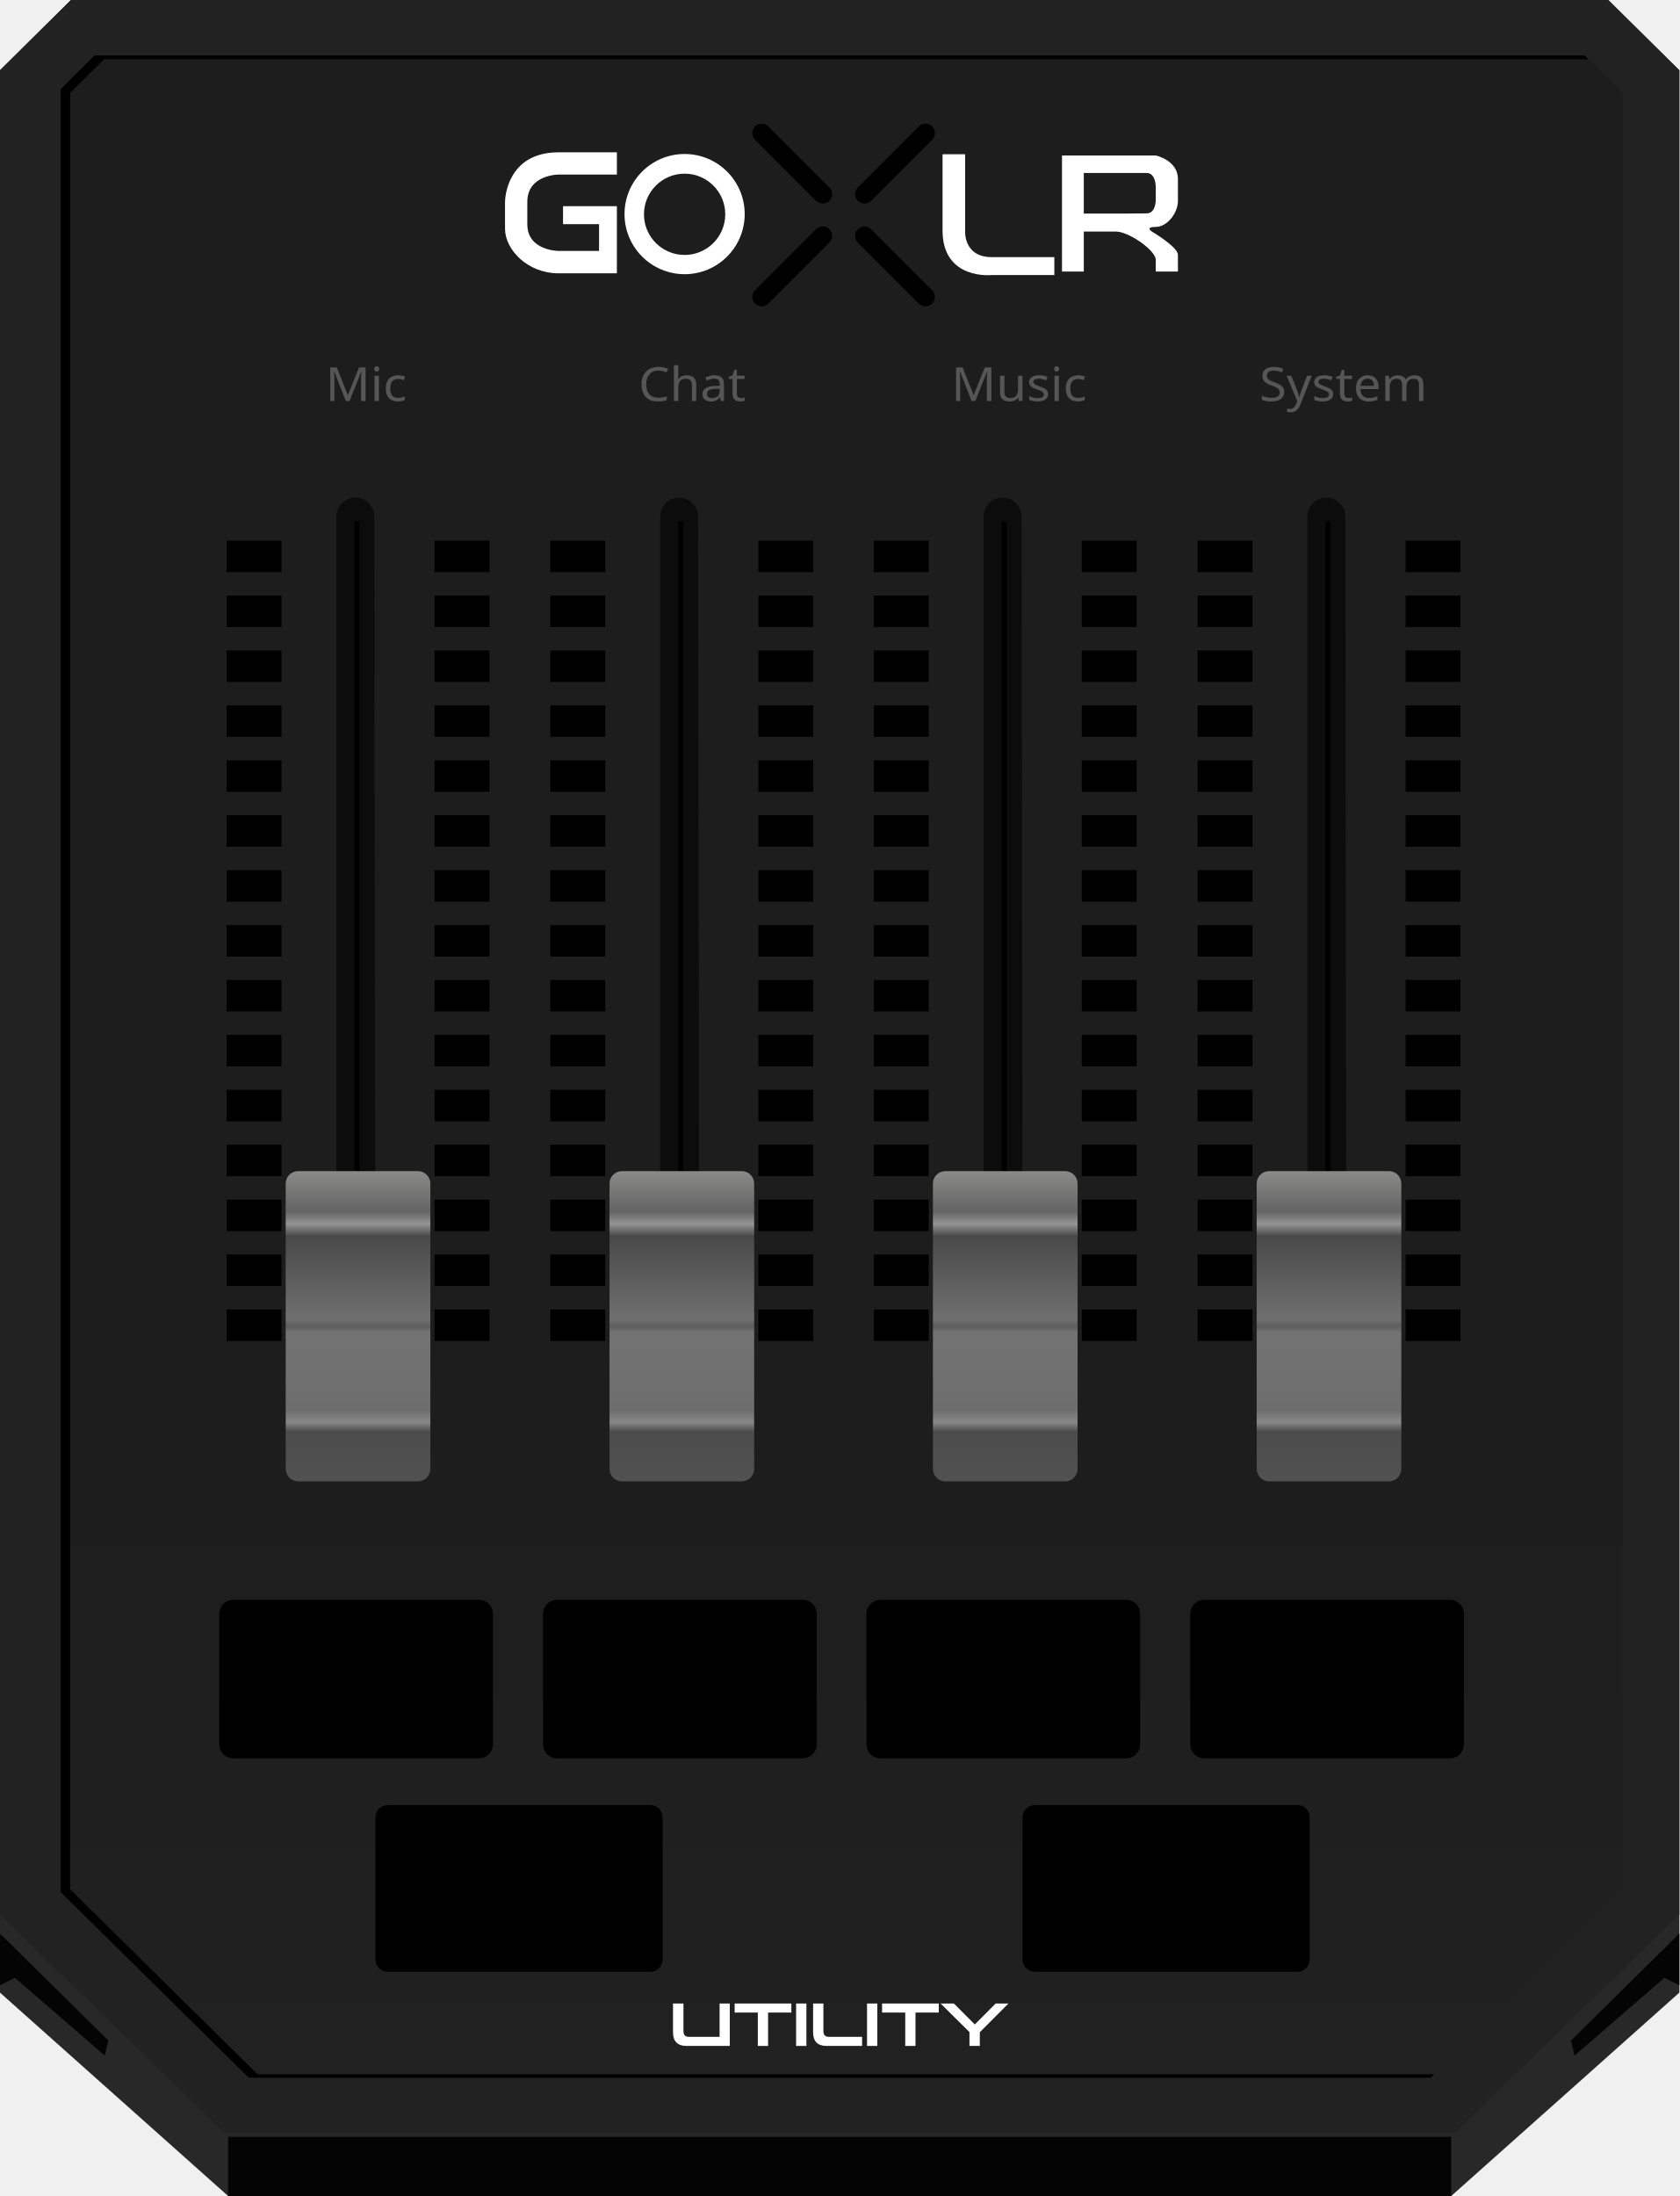
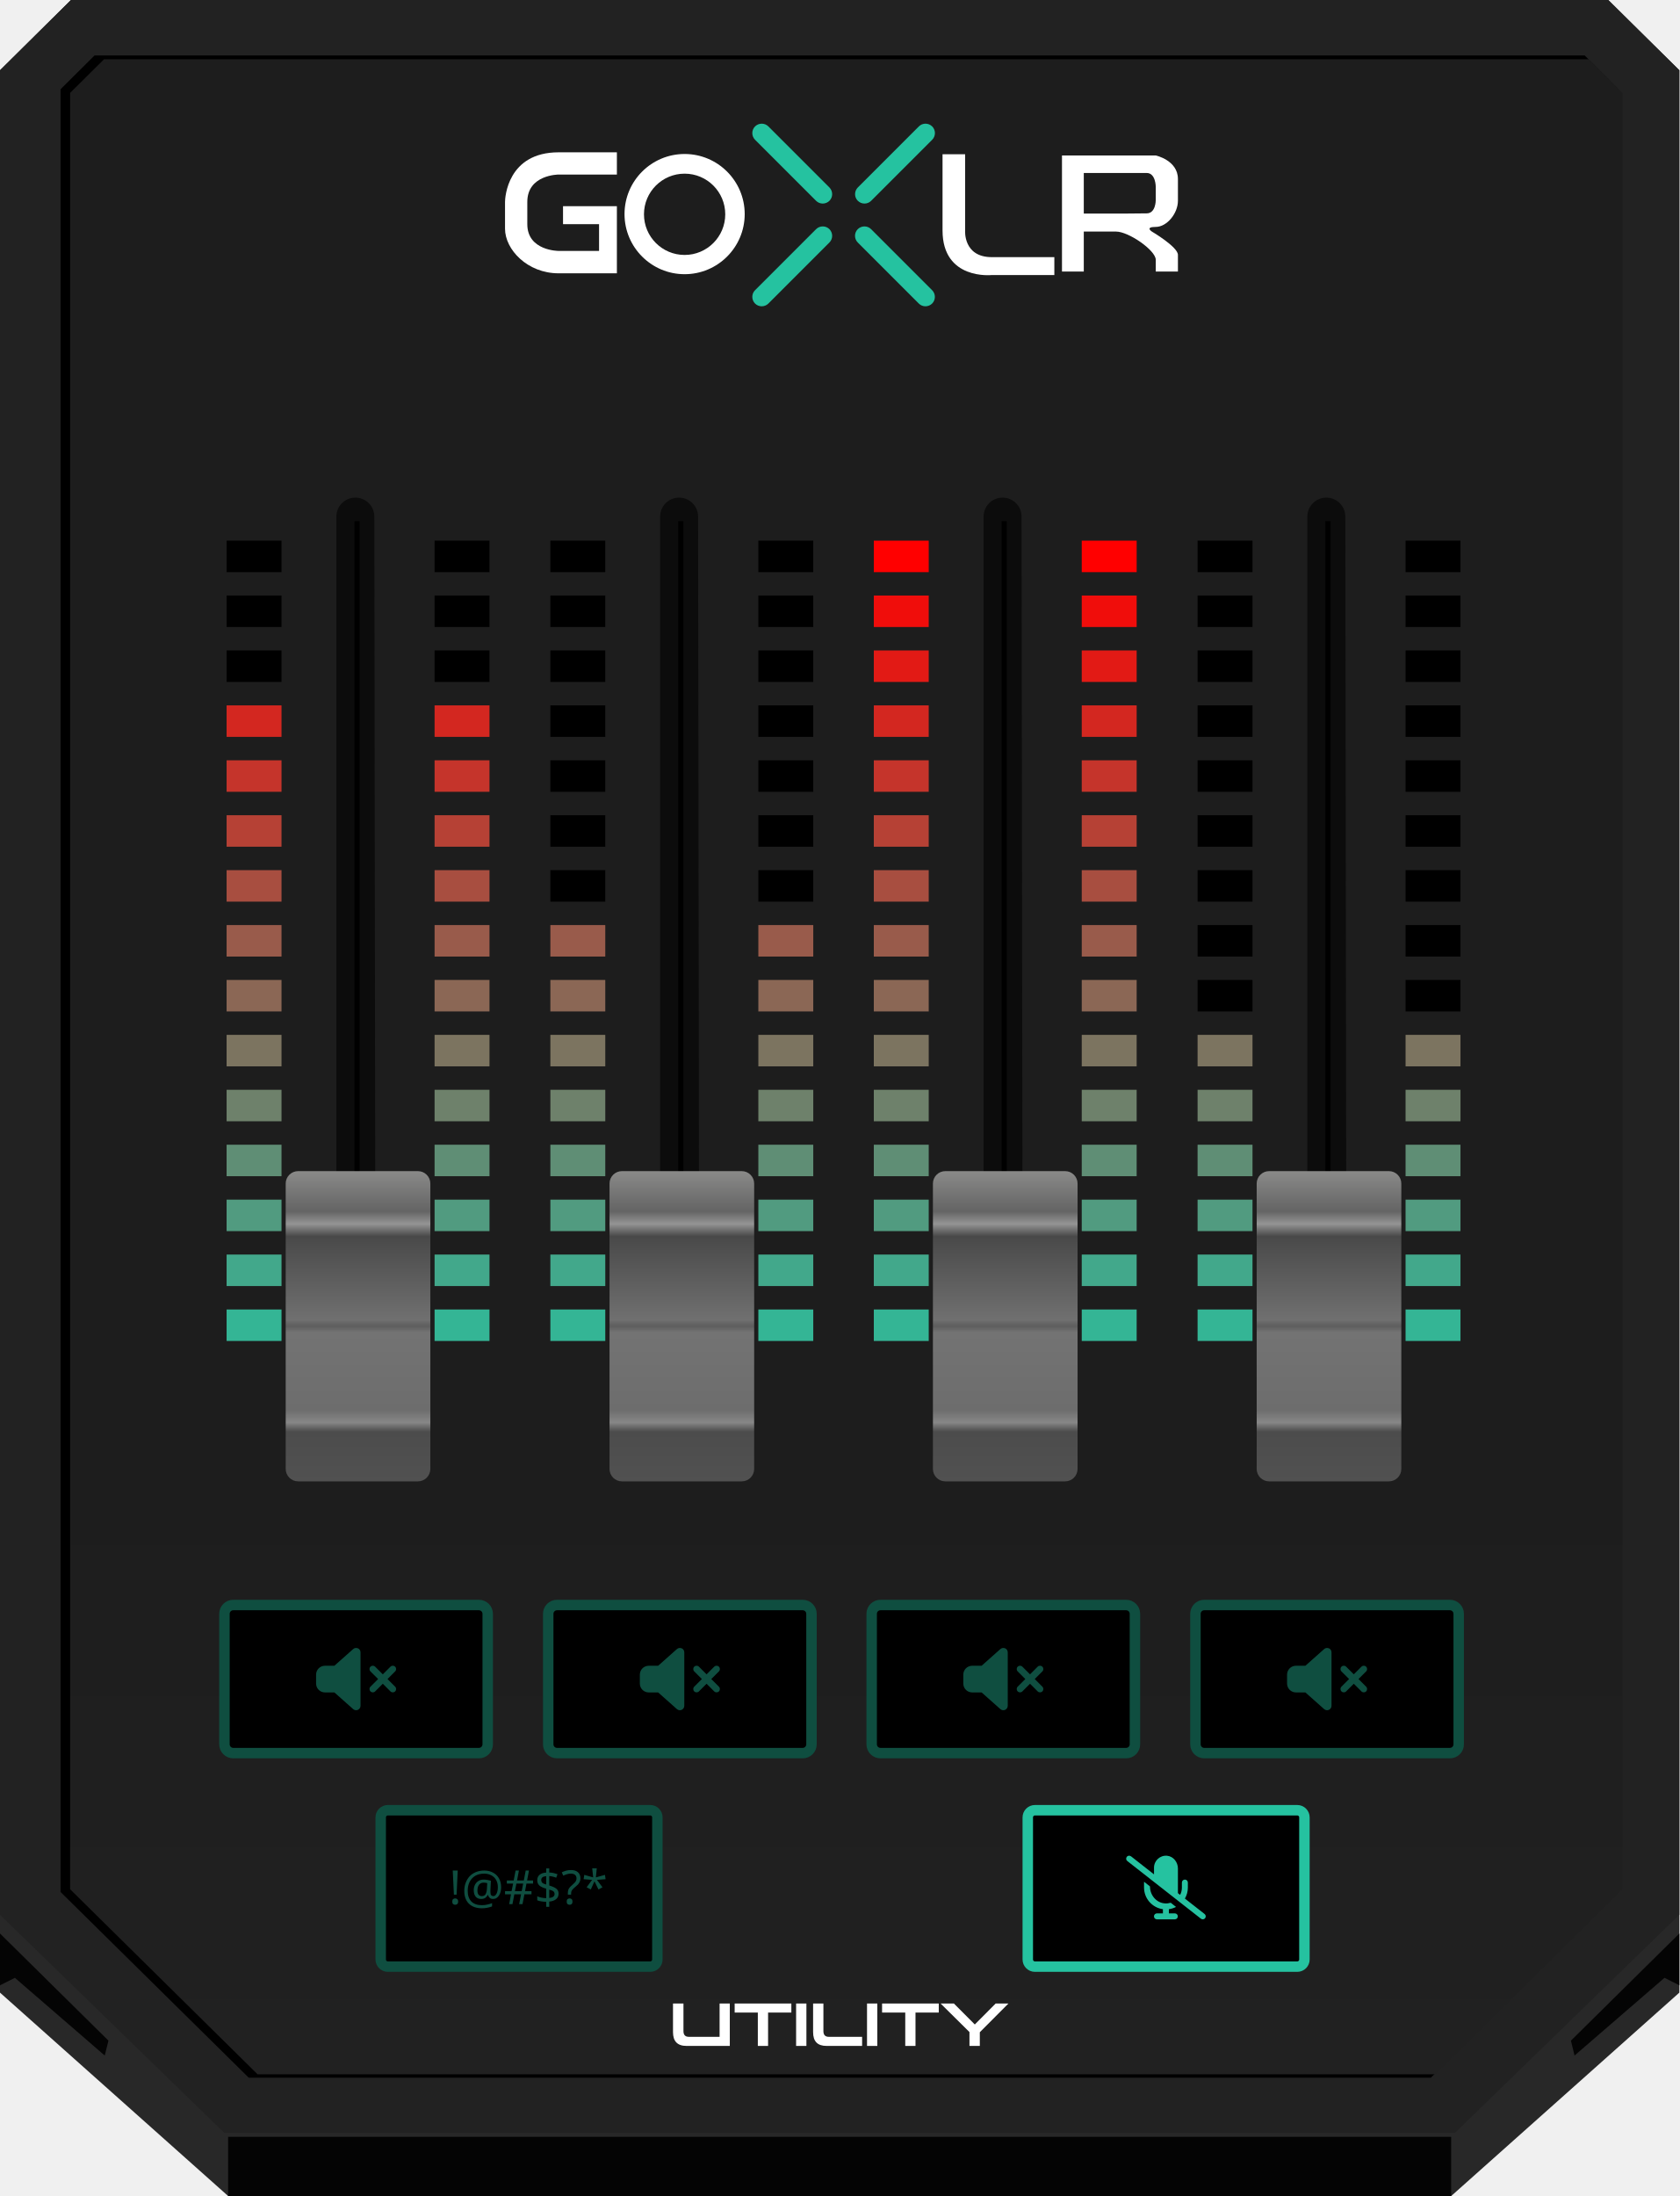
<svg xmlns="http://www.w3.org/2000/svg" xmlns:xlink="http://www.w3.org/1999/xlink" id="GoXLR" data-name="Layer 2" viewBox="0 0 321.12 419.82">
  <defs>
    <linearGradient id="BaseplateGradient" x1="161.83" y1="11.33" x2="161.83" y2="396.56" gradientUnits="userSpaceOnUse">
      <stop offset="0" stop-color="#1d1d1d" />
      <stop offset=".7" stop-color="#1d1d1d" />
      <stop offset="1" stop-color="#212121" />
    </linearGradient>
    <linearGradient id="Fader1Gradient" x1="68.47" x2="68.47" xlink:href="#Fader4Gradient" />
    <linearGradient id="Fader2Gradient" x1="130.38" x2="130.38" xlink:href="#Fader4Gradient" />
    <linearGradient id="Fader3Gradient" x1="192.22" x2="192.22" xlink:href="#Fader4Gradient" />
    <linearGradient id="Fader4Gradient" x1="254.13" y1="223.89" x2="254.13" y2="283.2" gradientUnits="userSpaceOnUse">
      <stop offset="0" stop-color="#8a8a89" />
      <stop offset=".13" stop-color="#646464" />
      <stop offset=".17" stop-color="#949494" />
      <stop offset=".21" stop-color="#494949" />
      <stop offset=".48" stop-color="#707070" />
      <stop offset=".49" stop-color="#666" />
      <stop offset=".5" stop-color="#5e5e5e" />
      <stop offset=".51" stop-color="#686868" />
      <stop offset=".52" stop-color="#737373" />
      <stop offset=".77" stop-color="#6d6d6d" />
      <stop offset=".81" stop-color="#878787" />
      <stop offset=".84" stop-color="#4c4c4c" />
      <stop offset="1" stop-color="#515151" />
    </linearGradient>
  </defs>
  <g id="GoXLR">
    <g id="backplate">
      <polygon points="0 380.94 43.62 419.82 277.5 419.82 321.12 380.94 321.12 13.43 307.53 0 13.57 0 0 13.43 0 380.94" style="fill: #282828;" />
      <polygon points="278.21 407.76 321.12 366.06 321.12 13.43 307.53 0 13.57 0 0 13.43 0 366.06 42.9 407.76 278.21 407.76" style="fill: #222;" />
      <polygon points="11.58 361.7 47.56 397.2 273.61 397.2 309.47 361.7 309.47 17.06 303.02 10.6 18.08 10.6 11.58 17.06 11.58 361.7" />
      <rect x="43.62" y="408.51" width="233.87" height="11.31" style="fill: #040404;" />
      <polygon points="0 369.64 20.74 390.12 20.03 392.97 2.85 378.11 0 379.54 0 369.64" style="fill: #040404;" />
      <polygon points="321.12 369.64 300.39 390.12 301.08 392.97 318.28 378.11 321.12 379.54 321.12 369.64" style="fill: #040404;" />
      <polygon points="13.41 361.18 49.26 396.56 274.51 396.56 310.24 361.18 310.24 17.76 303.82 11.33 19.89 11.33 13.41 17.76 13.41 361.18" style="fill: url(#BaseplateGradient);" />
    </g>
    <g id="faceplate">
      <g id="Logo">
        <path d="m203.07,29.72h17.93s4.24.91,4.24,4.5v4.17c0,2.4-2.1,4.99-4.24,4.99s-.74.89-.74.89c0,0,4.98,2.93,4.98,4.45v3.19h-4.24v-2.28c-.06-1.81-5.19-5.36-7.59-5.36s-6.17,0-6.17,0v-3.44h7.76l4.27-.04c1.73,0,1.73-2.47,1.73-2.53v-2.56s0-2.63-1.73-2.63h-12.03v18.84h-4.17v-22.19Z" style="fill: #fff;" />
        <path d="m180.23,29.49h4.32v14.56s-.41,5.11,5.11,5.11,11.95,0,11.95,0v3.42h-11.95s-9.43,1.03-9.43-8.53v-14.56Z" style="fill: #fff;" />
-         <path d="m175.7,24.17c.7-.7,1.84-.7,2.55,0,.7.7.7,1.84,0,2.55l-11.67,11.67c-.7.7-1.84.7-2.55,0-.7-.7-.7-1.84,0-2.55l11.67-11.67Zm-31.32,0c-.7.7-.7,1.84,0,2.55l11.67,11.67c.7.7,1.84.7,2.55,0,.7-.7.7-1.84,0-2.55l-11.67-11.67c-.7-.7-1.84-.7-2.55,0Zm19.64,19.64c-.7.7-.7,1.84,0,2.55l11.67,11.67c.7.7,1.84.7,2.55,0,.7-.7.7-1.84,0-2.55l-11.67-11.67c-.7-.7-1.84-.7-2.55,0h0Zm-5.42,0c-.7-.7-1.84-.7-2.55,0l-11.67,11.67c-.7.7-.7,1.84,0,2.55.7.7,1.84.7,2.55,0l11.67-11.67c.7-.7.7-1.84,0-2.55h0Z" style="fill: currentColor; fill-rule: evenodd;" />
+         <path d="m175.7,24.17c.7-.7,1.84-.7,2.55,0,.7.7.7,1.84,0,2.55l-11.67,11.67c-.7.7-1.84.7-2.55,0-.7-.7-.7-1.84,0-2.55l11.67-11.67Zm-31.32,0c-.7.7-.7,1.84,0,2.55l11.67,11.67c.7.7,1.84.7,2.55,0,.7-.7.7-1.84,0-2.55l-11.67-11.67c-.7-.7-1.84-.7-2.55,0Zm19.64,19.64c-.7.7-.7,1.84,0,2.55l11.67,11.67c.7.7,1.84.7,2.55,0,.7-.7.7-1.84,0-2.55l-11.67-11.67c-.7-.7-1.84-.7-2.55,0h0Zm-5.42,0c-.7-.7-1.84-.7-2.55,0l-11.67,11.67c-.7.7-.7,1.84,0,2.55.7.7,1.84.7,2.55,0l11.67-11.67c.7-.7.7-1.84,0-2.55h0Z" style="fill: currentColor; fill-rule: evenodd; color: #25c2a0;" />
        <path d="m130.91,29.44c-6.35,0-11.49,5.15-11.49,11.49s5.15,11.49,11.49,11.49,11.49-5.15,11.49-11.49-5.15-11.49-11.49-11.49Zm0,19.3c-4.29,0-7.77-3.48-7.77-7.77s3.48-7.77,7.77-7.77,7.77,3.48,7.77,7.77-3.48,7.77-7.77,7.77Z" style="fill: #fff;" />
        <path d="m106.81,47.97h7.74v-5.11h-6.89v-3.44h10.3v12.83h-6.83s-2.82,0-4.32,0c-5.98,0-10.24-4.56-10.24-8.52,0-.87,0-4.35,0-5.13s.45-9.48,10.24-9.48h11.15v4.25h-11.15s-5.98,0-5.98,5.23v4.26c0,5.11,5.98,5.11,5.98,5.11" style="fill: #fff;" />
      </g>
      <g style="fill: none; isolation: isolate;">
        <g style="fill: none; isolation: isolate;">
          <path d="m131.29,391.13c-1.76,0-2.6-.89-2.6-2.64v-5.47h2v5.28c0,.72.34,1.09,1.03,1.09h5.88v-6.37h1.95v8.11h-8.26Z" style="fill: #fff;" />
          <path d="m144.91,391.13v-6.38h-4.43v-1.73h10.84v1.73h-4.45v6.38h-1.96Z" style="fill: #fff;" />
          <path d="m152.23,391.13v-8.11h1.97v8.11h-1.97Z" style="fill: #fff;" />
          <path d="m158.08,391.13c-1.77,0-2.6-.87-2.6-2.64v-5.47h1.97v5.28c0,.72.34,1.09,1.04,1.09h6.36v1.74h-6.78Z" style="fill: #fff;" />
          <path d="m165.79,391.13v-8.11h1.97v8.11h-1.97Z" style="fill: #fff;" />
          <path d="m173.1,391.13v-6.38h-4.43v-1.73h10.84v1.73h-4.45v6.38h-1.96Z" style="fill: #fff;" />
          <path d="m185.38,391.13v-2.65l-5.52-5.46h2.54l4,4.01,3.99-4.01h2.44l-5.47,5.49v2.62h-1.97Z" style="fill: #fff;" />
        </g>
      </g>
    </g>
    <g class="area">
      <g class="cough">
        <g id="Mute">
-           <rect x="196.53" y="346.07" width="52.9" height="29.9" rx="1.37" ry="1.37" style="stroke: currentColor; stroke-miterlimit: 10; stroke-width: 2px;" />
-           <path d="m216.26,354.88c-.25-.19-.61-.15-.8.1-.19.25-.15.61.1.8l14.08,11.03c.25.19.61.15.8-.1s.15-.61-.1-.8l-3.75-2.94s-.02-.03,0-.04c.35-.61.55-1.32.55-2.08v-.95c0-.32-.25-.57-.57-.57s-.57.25-.57.57v.95c0,.5-.12.98-.34,1.4l-.42-.33v-4.71c0-1.21-.87-2.33-2.08-2.44-1.35-.12-2.49.95-2.49,2.27v1.29l-4.4-3.45Zm7.26,10.11c.49-.07.94-.22,1.36-.43l-1.01-.8s-.02,0-.03,0c-.34.1-.71.15-1.09.12-1.63-.1-2.85-1.58-2.85-3.21h0s0-.04-.01-.04l-1.11-.88s-.02.09-.02.14v.95c0,2.12,1.57,3.87,3.61,4.15v.8h-1.14c-.32,0-.57.25-.57.57s.25.57.57.57h3.42c.32,0,.57-.25.57-.57s-.25-.57-.57-.57h-1.14v-.8Z" style="fill: currentColor;" />
+           <rect x="196.53" y="346.07" width="52.9" height="29.9" rx="1.37" ry="1.37" style="stroke: currentColor; stroke-miterlimit: 10; stroke-width: 2px; color: #25c2a0;" />
+           <path d="m216.26,354.88c-.25-.19-.61-.15-.8.1-.19.25-.15.61.1.8l14.08,11.03c.25.19.61.15.8-.1s.15-.61-.1-.8l-3.75-2.94s-.02-.03,0-.04c.35-.61.55-1.32.55-2.08v-.95c0-.32-.25-.57-.57-.57s-.57.25-.57.57v.95c0,.5-.12.98-.34,1.4l-.42-.33v-4.71c0-1.21-.87-2.33-2.08-2.44-1.35-.12-2.49.95-2.49,2.27v1.29l-4.4-3.45Zm7.26,10.11c.49-.07.94-.22,1.36-.43l-1.01-.8s-.02,0-.03,0c-.34.1-.71.15-1.09.12-1.63-.1-2.85-1.58-2.85-3.21h0s0-.04-.01-.04l-1.11-.88s-.02.09-.02.14v.95c0,2.12,1.57,3.87,3.61,4.15v.8h-1.14c-.32,0-.57.25-.57.57s.25.57.57.57h3.42c.32,0,.57-.25.57-.57s-.25-.57-.57-.57h-1.14v-.8Z" style="fill: currentColor; color: #25c2a0;" />
        </g>
        <g id="Bleep">
-           <rect x="72.8" y="346.07" width="52.9" height="29.9" rx="1.37" ry="1.37" style="stroke: currentColor; stroke-miterlimit: 10; stroke-width: 2px;" />
-           <text transform="translate(85.84 364.02)" style="fill: currentColor; font-family: ropa-sans-regular; font-size: 9px;">
+           <rect x="72.8" y="346.07" width="52.9" height="29.9" rx="1.37" ry="1.37" style="stroke: currentColor; stroke-miterlimit: 10; stroke-width: 2px; color: #0f4e40;" />
+           <text transform="translate(85.84 364.02)" style="fill: currentColor; font-family: ropa-sans-regular; font-size: 9px; color: #0f4e40;">
            <tspan x="0" y="0">!@#$?*</tspan>
          </text>
        </g>
      </g>
      <g class="mixer">
        <g id="Channel4">
          <g class="rail">
            <path d="m253.84,267.61h-.22c-2.01,0-3.63-1.63-3.63-3.63V98.76c0-2.01,1.63-3.63,3.63-3.63h0c2,0,3.63,1.62,3.63,3.63l.22,165.21c0,2.01-1.62,3.64-3.63,3.64Z" style="fill: #0c0c0c;" />
            <line x1="253.93" y1="99.64" x2="253.93" y2="263.8" style="fill: none; stroke: #000; stroke-miterlimit: 10;" />
-             <rect id="Fader" x="240.3" y="223.89" width="27.66" height="59.31" rx="2.38" ry="2.38" style="fill: url(#Fader4Gradient);" />
+             <rect id="Fader" x="240.3" y="223.89" width="27.66" height="59.31" rx="2.38" ry="2.38" fill="url(#Fader4Gradient)" style="transform: translateY(-44pt);" />
          </g>
          <g class="level">
            <g id="Level1">
-               <rect x="268.77" y="250.34" width="10.5" height="6.02" style="fill: currentColor;" />
-               <rect x="229" y="250.34" width="10.5" height="6.02" style="fill: currentColor;" />
+               <rect x="268.77" y="250.34" width="10.5" height="6.02" style="fill: currentColor; color: #34b595;" />
+               <rect x="229" y="250.34" width="10.5" height="6.02" style="fill: currentColor; color: #34b595;" />
            </g>
            <g id="Level2">
-               <rect x="229" y="239.84" width="10.5" height="6.02" style="fill: currentColor;" />
-               <rect x="268.77" y="239.84" width="10.5" height="6.02" style="fill: currentColor;" />
+               <rect x="229" y="239.84" width="10.5" height="6.02" style="fill: currentColor; color: #42a88b;" />
+               <rect x="268.77" y="239.84" width="10.5" height="6.02" style="fill: currentColor; color: #42a88b;" />
            </g>
            <g id="Level3">
-               <rect x="229" y="229.34" width="10.5" height="6.02" style="fill: currentColor;" />
-               <rect x="268.77" y="229.34" width="10.5" height="6.02" style="fill: currentColor;" />
+               <rect x="229" y="229.34" width="10.5" height="6.02" style="fill: currentColor; color: #519b80;" />
+               <rect x="268.77" y="229.34" width="10.5" height="6.02" style="fill: currentColor; color: #519b80;" />
            </g>
            <g id="Level4">
-               <rect x="229" y="218.84" width="10.5" height="6.02" style="fill: currentColor;" />
-               <rect x="268.77" y="218.84" width="10.5" height="6.02" style="fill: currentColor;" />
+               <rect x="229" y="218.84" width="10.5" height="6.02" style="fill: currentColor; color: #5f8e75;" />
+               <rect x="268.77" y="218.84" width="10.5" height="6.02" style="fill: currentColor; color: #5f8e75;" />
            </g>
            <g id="Level5">
-               <rect x="229" y="208.34" width="10.5" height="6.02" style="fill: currentColor;" />
-               <rect x="268.77" y="208.34" width="10.5" height="6.02" style="fill: currentColor;" />
+               <rect x="229" y="208.34" width="10.5" height="6.02" style="fill: currentColor; color: #6e816b;" />
+               <rect x="268.77" y="208.34" width="10.5" height="6.02" style="fill: currentColor; color: #6e816b;" />
            </g>
            <g id="Level6">
-               <rect x="229" y="197.84" width="10.5" height="6.02" style="fill: currentColor;" />
-               <rect x="268.77" y="197.84" width="10.5" height="6.02" style="fill: currentColor;" />
+               <rect x="229" y="197.84" width="10.5" height="6.02" style="fill: currentColor; color: #7c7460;" />
+               <rect x="268.77" y="197.84" width="10.5" height="6.02" style="fill: currentColor; color: #7c7460;" />
            </g>
            <g id="Level7">
-               <rect x="229" y="187.34" width="10.5" height="6.02" style="fill: currentColor;" />
-               <rect x="268.77" y="187.34" width="10.5" height="6.02" style="fill: currentColor;" />
+               <rect x="229" y="187.34" width="10.5" height="6.02" style="fill: currentColor; color: #000;" />
+               <rect x="268.77" y="187.34" width="10.5" height="6.02" style="fill: currentColor; color: #000;" />
            </g>
            <g id="Level8">
-               <rect x="229" y="176.85" width="10.5" height="6.02" style="fill: currentColor;" />
-               <rect x="268.77" y="176.85" width="10.5" height="6.02" style="fill: currentColor;" />
+               <rect x="229" y="176.85" width="10.5" height="6.02" style="fill: currentColor; color: #000;" />
+               <rect x="268.77" y="176.85" width="10.5" height="6.02" style="fill: currentColor; color: #000;" />
            </g>
            <g id="Level9">
-               <rect x="229" y="166.35" width="10.5" height="6.02" style="fill: currentColor;" />
-               <rect x="268.77" y="166.35" width="10.5" height="6.02" style="fill: currentColor;" />
+               <rect x="229" y="166.35" width="10.5" height="6.02" style="fill: currentColor; color: #000;" />
+               <rect x="268.77" y="166.35" width="10.5" height="6.02" style="fill: currentColor; color: #000;" />
            </g>
            <g id="Level10">
-               <rect x="229" y="155.85" width="10.5" height="6.02" style="fill: currentColor;" />
-               <rect x="268.77" y="155.85" width="10.5" height="6.02" style="fill: currentColor;" />
+               <rect x="229" y="155.85" width="10.5" height="6.02" style="fill: currentColor; color: #000;" />
+               <rect x="268.77" y="155.85" width="10.5" height="6.02" style="fill: currentColor; color: #000;" />
            </g>
            <g id="Level11">
-               <rect x="229" y="145.35" width="10.5" height="6.02" style="fill: currentColor;" />
-               <rect x="268.77" y="145.35" width="10.5" height="6.02" style="fill: currentColor;" />
+               <rect x="229" y="145.35" width="10.5" height="6.02" style="fill: currentColor; color: #000;" />
+               <rect x="268.77" y="145.35" width="10.5" height="6.02" style="fill: currentColor; color: #000;" />
            </g>
            <g id="Level12">
-               <rect x="229" y="134.85" width="10.5" height="6.02" style="fill: currentColor;" />
-               <rect x="268.77" y="134.85" width="10.5" height="6.02" style="fill: currentColor;" />
+               <rect x="229" y="134.85" width="10.5" height="6.02" style="fill: currentColor; color: #000;" />
+               <rect x="268.77" y="134.85" width="10.5" height="6.02" style="fill: currentColor; color: #000;" />
            </g>
            <g id="Level13">
-               <rect x="229" y="124.35" width="10.5" height="6.02" style="fill: currentColor;" />
-               <rect x="268.77" y="124.35" width="10.5" height="6.02" style="fill: currentColor;" />
+               <rect x="229" y="124.35" width="10.5" height="6.02" style="fill: currentColor; color: #000;" />
+               <rect x="268.77" y="124.35" width="10.5" height="6.02" style="fill: currentColor; color: #000;" />
            </g>
            <g id="Level14">
-               <rect x="229" y="113.85" width="10.5" height="6.02" style="fill: currentColor;" />
-               <rect x="268.77" y="113.85" width="10.5" height="6.02" style="fill: currentColor;" />
+               <rect x="229" y="113.85" width="10.5" height="6.02" style="fill: currentColor; color: #000;" />
+               <rect x="268.77" y="113.85" width="10.5" height="6.02" style="fill: currentColor; color: #000;" />
            </g>
            <g id="Level15">
-               <rect x="229" y="103.36" width="10.5" height="6.02" style="fill: currentColor;" />
-               <rect x="268.77" y="103.36" width="10.5" height="6.02" style="fill: currentColor;" />
+               <rect x="229" y="103.36" width="10.5" height="6.02" style="fill: currentColor; color: #000;" />
+               <rect x="268.77" y="103.36" width="10.5" height="6.02" style="fill: currentColor; color: #000;" />
            </g>
          </g>
          <g id="Mute">
-             <rect x="228.59" y="306.84" width="50.34" height="28.31" rx="1.68" ry="1.68" style="stroke: currentColor; stroke-miterlimit: 10; stroke-width: 2px;" />
-             <path d="m254.11,315.11c.31.14.5.44.5.78v10.21c0,.34-.2.64-.5.78s-.66.08-.91-.14l-3.59-3.19h-1.8c-.94,0-1.7-.76-1.7-1.7v-1.7c0-.94.76-1.7,1.7-1.7h1.8l3.59-3.19c.25-.22.61-.28.91-.14Zm3.3,3.52l1.46,1.46,1.46-1.46c.25-.25.65-.25.9,0s.25.65,0,.9l-1.46,1.46,1.46,1.46c.25.25.25.65,0,.9s-.65.25-.9,0l-1.46-1.46-1.46,1.46c-.25.25-.65.25-.9,0s-.25-.65,0-.9l1.46-1.46-1.46-1.46c-.25-.25-.25-.65,0-.9s.65-.25.9,0Z" style="fill: currentColor;" />
-           </g>
-           <text transform="translate(240.82 76.66) scale(1.05 1)" style="fill: #565656; font-family: ropa-sans-regular; font-size: 9px;">
-             <tspan x="0" y="0">System</tspan>
-           </text>
+             <rect x="228.59" y="306.84" width="50.34" height="28.31" rx="1.68" ry="1.68" style="stroke: currentColor; stroke-miterlimit: 10; stroke-width: 2px; color: #0f4e40;" />
+             <path d="m254.11,315.11c.31.14.5.44.5.78v10.21c0,.34-.2.64-.5.78s-.66.08-.91-.14l-3.59-3.19h-1.8c-.94,0-1.7-.76-1.7-1.7v-1.7c0-.94.76-1.7,1.7-1.7h1.8l3.59-3.19c.25-.22.61-.28.91-.14Zm3.3,3.52l1.46,1.46,1.46-1.46c.25-.25.65-.25.9,0s.25.65,0,.9l-1.46,1.46,1.46,1.46c.25.25.25.65,0,.9s-.65.25-.9,0l-1.46-1.46-1.46,1.46c-.25.25-.65.25-.9,0s-.25-.65,0-.9l1.46-1.46-1.46-1.46c-.25-.25-.25-.65,0-.9s.65-.25.9,0Z" style="fill: currentColor; color: #0f4e40;" />
+           </g>
        </g>
        <g id="Channel3">
          <g class="rail">
            <path d="m191.93,267.61h-.22c-2.01,0-3.63-1.63-3.63-3.63V98.76c0-2.01,1.63-3.63,3.63-3.63h0c2,0,3.63,1.62,3.63,3.63l.22,165.21c0,2.01-1.62,3.64-3.63,3.64Z" style="fill: #0c0c0c;" />
            <line x1="192.02" y1="99.64" x2="192.02" y2="263.8" style="fill: none; stroke: #000; stroke-miterlimit: 10;" />
-             <rect id="Fader" x="178.39" y="223.89" width="27.66" height="59.31" rx="2.38" ry="2.38" style="fill: url(#Fader3Gradient);" />
+             <rect id="Fader" x="178.39" y="223.89" width="27.66" height="59.31" rx="2.38" ry="2.38" fill="url(#Fader3Gradient)" style="transform: translateY(-110pt);" />
          </g>
          <g class="level">
            <g id="Level1">
-               <rect x="206.85" y="250.34" width="10.5" height="6.02" style="fill: currentColor;" />
-               <rect x="167.09" y="250.34" width="10.5" height="6.02" style="fill: currentColor;" />
+               <rect x="206.85" y="250.34" width="10.5" height="6.02" style="fill: currentColor; color: #34b595;" />
+               <rect x="167.09" y="250.34" width="10.5" height="6.02" style="fill: currentColor; color: #34b595;" />
            </g>
            <g id="Level2">
-               <rect x="167.09" y="239.84" width="10.5" height="6.02" style="fill: currentColor;" />
-               <rect x="206.85" y="239.84" width="10.5" height="6.02" style="fill: currentColor;" />
+               <rect x="167.09" y="239.84" width="10.5" height="6.02" style="fill: currentColor; color: #42a88b;" />
+               <rect x="206.85" y="239.84" width="10.5" height="6.02" style="fill: currentColor; color: #42a88b;" />
            </g>
            <g id="Level3">
-               <rect x="167.09" y="229.34" width="10.5" height="6.02" style="fill: currentColor;" />
-               <rect x="206.85" y="229.34" width="10.5" height="6.02" style="fill: currentColor;" />
+               <rect x="167.09" y="229.34" width="10.5" height="6.02" style="fill: currentColor; color: #519b80;" />
+               <rect x="206.85" y="229.34" width="10.5" height="6.02" style="fill: currentColor; color: #519b80;" />
            </g>
            <g id="Level4">
-               <rect x="167.09" y="218.84" width="10.5" height="6.02" style="fill: currentColor;" />
-               <rect x="206.85" y="218.84" width="10.5" height="6.02" style="fill: currentColor;" />
+               <rect x="167.09" y="218.84" width="10.5" height="6.02" style="fill: currentColor; color: #5f8e75;" />
+               <rect x="206.85" y="218.84" width="10.5" height="6.02" style="fill: currentColor; color: #5f8e75;" />
            </g>
            <g id="Level5">
-               <rect x="167.09" y="208.34" width="10.5" height="6.02" style="fill: currentColor;" />
-               <rect x="206.85" y="208.34" width="10.5" height="6.02" style="fill: currentColor;" />
+               <rect x="167.09" y="208.34" width="10.5" height="6.02" style="fill: currentColor; color: #6e816b;" />
+               <rect x="206.85" y="208.34" width="10.5" height="6.02" style="fill: currentColor; color: #6e816b;" />
            </g>
            <g id="Level6">
-               <rect x="167.09" y="197.84" width="10.5" height="6.02" style="fill: currentColor;" />
-               <rect x="206.85" y="197.84" width="10.5" height="6.02" style="fill: currentColor;" />
+               <rect x="167.09" y="197.84" width="10.5" height="6.02" style="fill: currentColor; color: #7c7460;" />
+               <rect x="206.85" y="197.84" width="10.5" height="6.02" style="fill: currentColor; color: #7c7460;" />
            </g>
            <g id="Level7">
-               <rect x="167.09" y="187.34" width="10.5" height="6.02" style="fill: currentColor;" />
-               <rect x="206.85" y="187.34" width="10.5" height="6.02" style="fill: currentColor;" />
+               <rect x="167.09" y="187.34" width="10.5" height="6.02" style="fill: currentColor; color: #8b6755;" />
+               <rect x="206.85" y="187.34" width="10.5" height="6.02" style="fill: currentColor; color: #8b6755;" />
            </g>
            <g id="Level8">
-               <rect x="167.09" y="176.85" width="10.5" height="6.02" style="fill: currentColor;" />
-               <rect x="206.85" y="176.85" width="10.5" height="6.02" style="fill: currentColor;" />
+               <rect x="167.09" y="176.85" width="10.5" height="6.02" style="fill: currentColor; color: #995b4b;" />
+               <rect x="206.85" y="176.85" width="10.5" height="6.02" style="fill: currentColor; color: #995b4b;" />
            </g>
            <g id="Level9">
-               <rect x="167.09" y="166.35" width="10.5" height="6.02" style="fill: currentColor;" />
-               <rect x="206.85" y="166.35" width="10.5" height="6.02" style="fill: currentColor;" />
+               <rect x="167.09" y="166.35" width="10.5" height="6.02" style="fill: currentColor; color: #a84e40;" />
+               <rect x="206.85" y="166.35" width="10.5" height="6.02" style="fill: currentColor; color: #a84e40;" />
            </g>
            <g id="Level10">
-               <rect x="167.09" y="155.85" width="10.5" height="6.02" style="fill: currentColor;" />
-               <rect x="206.85" y="155.85" width="10.5" height="6.02" style="fill: currentColor;" />
+               <rect x="167.09" y="155.85" width="10.5" height="6.02" style="fill: currentColor; color: #b64135;" />
+               <rect x="206.85" y="155.85" width="10.5" height="6.02" style="fill: currentColor; color: #b64135;" />
            </g>
            <g id="Level11">
-               <rect x="167.09" y="145.35" width="10.5" height="6.02" style="fill: currentColor;" />
-               <rect x="206.85" y="145.35" width="10.5" height="6.02" style="fill: currentColor;" />
+               <rect x="167.09" y="145.35" width="10.5" height="6.02" style="fill: currentColor; color: #c5342b;" />
+               <rect x="206.85" y="145.35" width="10.5" height="6.02" style="fill: currentColor; color: #c5342b;" />
            </g>
            <g id="Level12">
-               <rect x="167.09" y="134.85" width="10.5" height="6.02" style="fill: currentColor;" />
-               <rect x="206.85" y="134.85" width="10.5" height="6.02" style="fill: currentColor;" />
+               <rect x="167.09" y="134.85" width="10.5" height="6.02" style="fill: currentColor; color: #d32720;" />
+               <rect x="206.85" y="134.85" width="10.5" height="6.02" style="fill: currentColor; color: #d32720;" />
            </g>
            <g id="Level13">
-               <rect x="167.09" y="124.35" width="10.5" height="6.02" style="fill: currentColor;" />
-               <rect x="206.85" y="124.35" width="10.5" height="6.02" style="fill: currentColor;" />
+               <rect x="167.09" y="124.35" width="10.5" height="6.02" style="fill: currentColor; color: #e21a15;" />
+               <rect x="206.85" y="124.35" width="10.5" height="6.02" style="fill: currentColor; color: #e21a15;" />
            </g>
            <g id="Level14">
-               <rect x="167.09" y="113.85" width="10.5" height="6.02" style="fill: currentColor;" />
-               <rect x="206.85" y="113.85" width="10.5" height="6.02" style="fill: currentColor;" />
+               <rect x="167.09" y="113.85" width="10.5" height="6.02" style="fill: currentColor; color: #f00d0b;" />
+               <rect x="206.85" y="113.85" width="10.5" height="6.02" style="fill: currentColor; color: #f00d0b;" />
            </g>
            <g id="Level15">
-               <rect x="167.09" y="103.36" width="10.5" height="6.02" style="fill: currentColor;" />
-               <rect x="206.85" y="103.36" width="10.5" height="6.02" style="fill: currentColor;" />
+               <rect x="167.09" y="103.36" width="10.5" height="6.02" style="fill: currentColor; color: #ff0000;" />
+               <rect x="206.85" y="103.36" width="10.5" height="6.02" style="fill: currentColor; color: #ff0000;" />
            </g>
          </g>
          <g id="Mute">
-             <rect x="166.68" y="306.84" width="50.34" height="28.31" rx="1.68" ry="1.68" style="stroke: currentColor; stroke-miterlimit: 10; stroke-width: 2px;" />
-             <path d="m192.2,315.11c.31.14.5.44.5.78v10.21c0,.34-.2.64-.5.78s-.66.08-.91-.14l-3.59-3.19h-1.8c-.94,0-1.7-.76-1.7-1.7v-1.7c0-.94.76-1.7,1.7-1.7h1.8l3.59-3.19c.25-.22.61-.28.91-.14Zm3.3,3.52l1.46,1.46,1.46-1.46c.25-.25.65-.25.9,0s.25.65,0,.9l-1.46,1.46,1.46,1.46c.25.25.25.65,0,.9s-.65.25-.9,0l-1.46-1.46-1.46,1.46c-.25.25-.65.25-.9,0s-.25-.65,0-.9l1.46-1.46-1.46-1.46c-.25-.25-.25-.65,0-.9s.65-.25.9,0Z" style="fill: currentColor;" />
-           </g>
-           <text transform="translate(181.9 76.66) scale(1.05 1)" style="fill: #565656; font-family: ropa-sans-regular; font-size: 9px;">
-             <tspan x="0" y="0">Music</tspan>
-           </text>
+             <rect x="166.68" y="306.84" width="50.34" height="28.31" rx="1.68" ry="1.68" style="stroke: currentColor; stroke-miterlimit: 10; stroke-width: 2px; color: #0f4e40;" />
+             <path d="m192.2,315.11c.31.14.5.44.5.78v10.21c0,.34-.2.64-.5.78s-.66.08-.91-.14l-3.59-3.19h-1.8c-.94,0-1.7-.76-1.7-1.7v-1.7c0-.94.76-1.7,1.7-1.7h1.8l3.59-3.19c.25-.22.61-.28.91-.14Zm3.3,3.52l1.46,1.46,1.46-1.46c.25-.25.65-.25.9,0s.25.65,0,.9l-1.46,1.46,1.46,1.46c.25.25.25.65,0,.9s-.65.25-.9,0l-1.46-1.46-1.46,1.46c-.25.25-.65.25-.9,0s-.25-.65,0-.9l1.46-1.46-1.46-1.46c-.25-.25-.25-.65,0-.9s.65-.25.9,0Z" style="fill: currentColor; color: #0f4e40;" />
+           </g>
        </g>
        <g id="Channel2">
          <g class="rail">
            <path d="m130.08,267.61h-.22c-2.01,0-3.63-1.63-3.63-3.63V98.76c0-2.01,1.63-3.63,3.63-3.63h0c2,0,3.63,1.62,3.63,3.63l.22,165.21c0,2.01-1.62,3.64-3.63,3.64Z" style="fill: #0c0c0c;" />
            <line x1="130.18" y1="99.64" x2="130.18" y2="263.8" style="fill: none; stroke: #000; stroke-miterlimit: 10;" />
-             <rect id="Fader" x="116.55" y="223.89" width="27.66" height="59.31" rx="2.38" ry="2.38" style="fill: url(#Fader2Gradient);" />
+             <rect id="Fader" x="116.55" y="223.89" width="27.66" height="59.31" rx="2.38" ry="2.38" fill="url(#Fader2Gradient)" style="transform: translateY(-60pt);" />
          </g>
          <g class="level">
            <g id="Level1">
-               <rect x="145.01" y="250.34" width="10.5" height="6.02" style="fill: currentColor;" />
-               <rect x="105.24" y="250.34" width="10.5" height="6.02" style="fill: currentColor;" />
+               <rect x="145.01" y="250.34" width="10.5" height="6.02" style="fill: currentColor; color: #34b595;" />
+               <rect x="105.24" y="250.34" width="10.5" height="6.02" style="fill: currentColor; color: #34b595;" />
            </g>
            <g id="Level2">
-               <rect x="105.24" y="239.84" width="10.5" height="6.02" style="fill: currentColor;" />
-               <rect x="145.01" y="239.84" width="10.5" height="6.02" style="fill: currentColor;" />
+               <rect x="105.24" y="239.84" width="10.5" height="6.02" style="fill: currentColor; color: #42a88b;" />
+               <rect x="145.01" y="239.84" width="10.5" height="6.02" style="fill: currentColor; color: #42a88b;" />
            </g>
            <g id="Level3">
-               <rect x="105.24" y="229.34" width="10.5" height="6.02" style="fill: currentColor;" />
-               <rect x="145.01" y="229.34" width="10.5" height="6.02" style="fill: currentColor;" />
+               <rect x="105.24" y="229.34" width="10.5" height="6.02" style="fill: currentColor; color: #519b80;" />
+               <rect x="145.01" y="229.34" width="10.5" height="6.02" style="fill: currentColor; color: #519b80;" />
            </g>
            <g id="Level4">
-               <rect x="105.24" y="218.84" width="10.5" height="6.02" style="fill: currentColor;" />
-               <rect x="145.01" y="218.84" width="10.5" height="6.02" style="fill: currentColor;" />
+               <rect x="105.24" y="218.84" width="10.5" height="6.02" style="fill: currentColor; color: #5f8e75;" />
+               <rect x="145.01" y="218.84" width="10.5" height="6.02" style="fill: currentColor; color: #5f8e75;" />
            </g>
            <g id="Level5">
-               <rect x="105.24" y="208.34" width="10.5" height="6.02" style="fill: currentColor;" />
-               <rect x="145.01" y="208.34" width="10.5" height="6.02" style="fill: currentColor;" />
+               <rect x="105.24" y="208.34" width="10.5" height="6.02" style="fill: currentColor; color: #6e816b;" />
+               <rect x="145.01" y="208.34" width="10.5" height="6.02" style="fill: currentColor; color: #6e816b;" />
            </g>
            <g id="Level6">
-               <rect x="105.24" y="197.84" width="10.5" height="6.02" style="fill: currentColor;" />
-               <rect x="145.01" y="197.84" width="10.5" height="6.02" style="fill: currentColor;" />
+               <rect x="105.24" y="197.84" width="10.5" height="6.02" style="fill: currentColor; color: #7c7460;" />
+               <rect x="145.01" y="197.84" width="10.5" height="6.02" style="fill: currentColor; color: #7c7460;" />
            </g>
            <g id="Level7">
-               <rect x="105.24" y="187.34" width="10.5" height="6.02" style="fill: currentColor;" />
-               <rect x="145.01" y="187.34" width="10.5" height="6.02" style="fill: currentColor;" />
+               <rect x="105.24" y="187.34" width="10.5" height="6.02" style="fill: currentColor; color: #8b6755;" />
+               <rect x="145.01" y="187.34" width="10.5" height="6.02" style="fill: currentColor; color: #8b6755;" />
            </g>
            <g id="Level8">
-               <rect x="105.24" y="176.85" width="10.5" height="6.02" style="fill: currentColor;" />
-               <rect x="145.01" y="176.85" width="10.5" height="6.02" style="fill: currentColor;" />
+               <rect x="105.24" y="176.85" width="10.5" height="6.02" style="fill: currentColor; color: #995b4b;" />
+               <rect x="145.01" y="176.85" width="10.5" height="6.02" style="fill: currentColor; color: #995b4b;" />
            </g>
            <g id="Level9">
-               <rect x="105.24" y="166.35" width="10.5" height="6.02" style="fill: currentColor;" />
-               <rect x="145.01" y="166.35" width="10.5" height="6.02" style="fill: currentColor;" />
+               <rect x="105.24" y="166.35" width="10.5" height="6.02" style="fill: currentColor; color: #000;" />
+               <rect x="145.01" y="166.35" width="10.5" height="6.02" style="fill: currentColor; color: #000;" />
            </g>
            <g id="Level10">
-               <rect x="105.24" y="155.85" width="10.5" height="6.02" style="fill: currentColor;" />
-               <rect x="145.01" y="155.85" width="10.5" height="6.02" style="fill: currentColor;" />
+               <rect x="105.24" y="155.85" width="10.5" height="6.02" style="fill: currentColor; color: #000;" />
+               <rect x="145.01" y="155.85" width="10.5" height="6.02" style="fill: currentColor; color: #000;" />
            </g>
            <g id="Level11">
-               <rect x="105.24" y="145.35" width="10.5" height="6.02" style="fill: currentColor;" />
-               <rect x="145.01" y="145.35" width="10.5" height="6.02" style="fill: currentColor;" />
+               <rect x="105.24" y="145.35" width="10.5" height="6.02" style="fill: currentColor; color: #000;" />
+               <rect x="145.01" y="145.35" width="10.5" height="6.02" style="fill: currentColor; color: #000;" />
            </g>
            <g id="Level12">
-               <rect x="105.24" y="134.85" width="10.5" height="6.02" style="fill: currentColor;" />
-               <rect x="145.01" y="134.85" width="10.5" height="6.02" style="fill: currentColor;" />
+               <rect x="105.24" y="134.85" width="10.5" height="6.02" style="fill: currentColor; color: #000;" />
+               <rect x="145.01" y="134.85" width="10.5" height="6.02" style="fill: currentColor; color: #000;" />
            </g>
            <g id="Level13">
-               <rect x="105.24" y="124.35" width="10.5" height="6.02" style="fill: currentColor;" />
-               <rect x="145.01" y="124.35" width="10.5" height="6.02" style="fill: currentColor;" />
+               <rect x="105.24" y="124.35" width="10.5" height="6.02" style="fill: currentColor; color: #000;" />
+               <rect x="145.01" y="124.35" width="10.5" height="6.02" style="fill: currentColor; color: #000;" />
            </g>
            <g id="Level14">
-               <rect x="105.24" y="113.85" width="10.5" height="6.02" style="fill: currentColor;" />
-               <rect x="145.01" y="113.85" width="10.5" height="6.02" style="fill: currentColor;" />
+               <rect x="105.24" y="113.85" width="10.5" height="6.02" style="fill: currentColor; color: #000;" />
+               <rect x="145.01" y="113.85" width="10.5" height="6.02" style="fill: currentColor; color: #000;" />
            </g>
            <g id="Level15">
-               <rect x="105.24" y="103.36" width="10.5" height="6.02" style="fill: currentColor;" />
-               <rect x="145.01" y="103.36" width="10.5" height="6.02" style="fill: currentColor;" />
+               <rect x="105.24" y="103.36" width="10.5" height="6.02" style="fill: currentColor; color: #000;" />
+               <rect x="145.01" y="103.36" width="10.5" height="6.02" style="fill: currentColor; color: #000;" />
            </g>
          </g>
          <g id="Mute">
-             <rect x="104.83" y="306.84" width="50.34" height="28.31" rx="1.68" ry="1.68" style="stroke: currentColor; stroke-miterlimit: 10; stroke-width: 2px;" />
-             <path d="m130.35,315.11c.31.14.5.44.5.78v10.21c0,.34-.2.64-.5.78s-.66.08-.91-.14l-3.59-3.19h-1.8c-.94,0-1.7-.76-1.7-1.7v-1.7c0-.94.76-1.7,1.7-1.7h1.8l3.59-3.19c.25-.22.61-.28.91-.14Zm3.3,3.52l1.46,1.46,1.46-1.46c.25-.25.65-.25.9,0s.25.65,0,.9l-1.46,1.46,1.46,1.46c.25.25.25.65,0,.9s-.65.25-.9,0l-1.46-1.46-1.46,1.46c-.25.25-.65.25-.9,0s-.25-.65,0-.9l1.46-1.46-1.46-1.46c-.25-.25-.25-.65,0-.9s.65-.25.9,0Z" style="fill: currentColor;" />
-           </g>
-           <text transform="translate(122.09 76.66) scale(1.05 1)" style="fill: #565656; font-family: ropa-sans-regular; font-size: 9px;">
-             <tspan x="0" y="0">Chat</tspan>
-           </text>
+             <rect x="104.83" y="306.84" width="50.34" height="28.31" rx="1.68" ry="1.68" style="stroke: currentColor; stroke-miterlimit: 10; stroke-width: 2px; color: #0f4e40;" />
+             <path d="m130.35,315.11c.31.14.5.44.5.78v10.21c0,.34-.2.64-.5.78s-.66.08-.91-.14l-3.59-3.19h-1.8c-.94,0-1.7-.76-1.7-1.7v-1.7c0-.94.76-1.7,1.7-1.7h1.8l3.59-3.19c.25-.22.61-.28.91-.14Zm3.3,3.52l1.46,1.46,1.46-1.46c.25-.25.65-.25.9,0s.25.65,0,.9l-1.46,1.46,1.46,1.46c.25.25.25.65,0,.9s-.65.25-.9,0l-1.46-1.46-1.46,1.46c-.25.25-.65.25-.9,0s-.25-.65,0-.9l1.46-1.46-1.46-1.46c-.25-.25-.25-.65,0-.9s.65-.25.9,0Z" style="fill: currentColor; color: #0f4e40;" />
+           </g>
        </g>
        <g id="Channel1">
          <g class="rail">
            <path d="m68.17,267.61h-.22c-2.01,0-3.63-1.63-3.63-3.63V98.76c0-2.01,1.63-3.63,3.63-3.63h0c2,0,3.63,1.62,3.63,3.63l.22,165.21c0,2.01-1.62,3.64-3.63,3.64Z" style="fill: #0c0c0c;" />
            <line x1="68.27" y1="99.64" x2="68.27" y2="263.8" style="fill: none; stroke: #000; stroke-miterlimit: 10;" />
-             <rect id="Fader" x="54.63" y="223.89" width="27.66" height="59.31" rx="2.38" ry="2.38" style="fill: url(#Fader1Gradient);" />
+             <rect id="Fader" x="54.63" y="223.89" width="27.66" height="59.31" rx="2.38" ry="2.38" fill="url(#Fader1Gradient)" style="transform: translateY(-91pt);" />
          </g>
          <g class="level">
            <g id="Level1">
-               <rect x="83.1" y="250.34" width="10.5" height="6.02" style="fill: currentColor;" />
-               <rect x="43.33" y="250.34" width="10.5" height="6.02" style="fill: currentColor;" />
+               <rect x="83.1" y="250.34" width="10.5" height="6.02" style="fill: currentColor; color: #34b595;" />
+               <rect x="43.33" y="250.34" width="10.5" height="6.02" style="fill: currentColor; color: #34b595;" />
            </g>
            <g id="Level2">
-               <rect x="43.33" y="239.84" width="10.5" height="6.02" style="fill: currentColor;" />
-               <rect x="83.1" y="239.84" width="10.5" height="6.02" style="fill: currentColor;" />
+               <rect x="43.33" y="239.84" width="10.5" height="6.02" style="fill: currentColor; color: #42a88b;" />
+               <rect x="83.1" y="239.84" width="10.5" height="6.02" style="fill: currentColor; color: #42a88b;" />
            </g>
            <g id="Level3">
-               <rect x="43.33" y="229.34" width="10.5" height="6.02" style="fill: currentColor;" />
-               <rect x="83.1" y="229.34" width="10.5" height="6.02" style="fill: currentColor;" />
+               <rect x="43.33" y="229.34" width="10.5" height="6.02" style="fill: currentColor; color: #519b80;" />
+               <rect x="83.1" y="229.34" width="10.5" height="6.02" style="fill: currentColor; color: #519b80;" />
            </g>
            <g id="Level4">
-               <rect x="43.33" y="218.84" width="10.5" height="6.02" style="fill: currentColor;" />
-               <rect x="83.1" y="218.84" width="10.5" height="6.02" style="fill: currentColor;" />
+               <rect x="43.33" y="218.84" width="10.5" height="6.02" style="fill: currentColor; color: #5f8e75;" />
+               <rect x="83.1" y="218.84" width="10.5" height="6.02" style="fill: currentColor; color: #5f8e75;" />
            </g>
            <g id="Level5">
-               <rect x="43.33" y="208.34" width="10.5" height="6.02" style="fill: currentColor;" />
-               <rect x="83.1" y="208.34" width="10.5" height="6.02" style="fill: currentColor;" />
+               <rect x="43.33" y="208.34" width="10.5" height="6.02" style="fill: currentColor; color: #6e816b;" />
+               <rect x="83.1" y="208.34" width="10.5" height="6.02" style="fill: currentColor; color: #6e816b;" />
            </g>
            <g id="Level6">
-               <rect x="43.33" y="197.84" width="10.5" height="6.02" style="fill: currentColor;" />
-               <rect x="83.1" y="197.84" width="10.5" height="6.02" style="fill: currentColor;" />
+               <rect x="43.33" y="197.84" width="10.5" height="6.02" style="fill: currentColor; color: #7c7460;" />
+               <rect x="83.1" y="197.84" width="10.5" height="6.02" style="fill: currentColor; color: #7c7460;" />
            </g>
            <g id="Level7">
-               <rect x="43.33" y="187.34" width="10.5" height="6.02" style="fill: currentColor;" />
-               <rect x="83.1" y="187.34" width="10.5" height="6.02" style="fill: currentColor;" />
+               <rect x="43.33" y="187.34" width="10.5" height="6.02" style="fill: currentColor; color: #8b6755;" />
+               <rect x="83.1" y="187.34" width="10.5" height="6.02" style="fill: currentColor; color: #8b6755;" />
            </g>
            <g id="Level8">
-               <rect x="43.33" y="176.85" width="10.5" height="6.02" style="fill: currentColor;" />
-               <rect x="83.1" y="176.85" width="10.5" height="6.02" style="fill: currentColor;" />
+               <rect x="43.33" y="176.85" width="10.5" height="6.02" style="fill: currentColor; color: #995b4b;" />
+               <rect x="83.1" y="176.85" width="10.5" height="6.02" style="fill: currentColor; color: #995b4b;" />
            </g>
            <g id="Level9">
-               <rect x="43.33" y="166.35" width="10.5" height="6.02" style="fill: currentColor;" />
-               <rect x="83.1" y="166.35" width="10.5" height="6.02" style="fill: currentColor;" />
+               <rect x="43.33" y="166.35" width="10.5" height="6.02" style="fill: currentColor; color: #a84e40;" />
+               <rect x="83.1" y="166.35" width="10.5" height="6.02" style="fill: currentColor; color: #a84e40;" />
            </g>
            <g id="Level10">
-               <rect x="43.33" y="155.85" width="10.5" height="6.02" style="fill: currentColor;" />
-               <rect x="83.1" y="155.85" width="10.5" height="6.02" style="fill: currentColor;" />
+               <rect x="43.33" y="155.85" width="10.5" height="6.02" style="fill: currentColor; color: #b64135;" />
+               <rect x="83.1" y="155.85" width="10.5" height="6.02" style="fill: currentColor; color: #b64135;" />
            </g>
            <g id="Level11">
-               <rect x="43.33" y="145.35" width="10.5" height="6.02" style="fill: currentColor;" />
-               <rect x="83.1" y="145.35" width="10.5" height="6.02" style="fill: currentColor;" />
+               <rect x="43.33" y="145.35" width="10.5" height="6.02" style="fill: currentColor; color: #c5342b;" />
+               <rect x="83.1" y="145.35" width="10.5" height="6.02" style="fill: currentColor; color: #c5342b;" />
            </g>
            <g id="Level12">
-               <rect x="43.33" y="134.85" width="10.5" height="6.02" style="fill: currentColor;" />
-               <rect x="83.1" y="134.85" width="10.5" height="6.02" style="fill: currentColor;" />
+               <rect x="43.33" y="134.85" width="10.5" height="6.02" style="fill: currentColor; color: #d32720;" />
+               <rect x="83.1" y="134.85" width="10.5" height="6.02" style="fill: currentColor; color: #d32720;" />
            </g>
            <g id="Level13">
-               <rect x="43.33" y="124.35" width="10.5" height="6.02" style="fill: currentColor;" />
-               <rect x="83.1" y="124.35" width="10.5" height="6.02" style="fill: currentColor;" />
+               <rect x="43.33" y="124.35" width="10.5" height="6.02" style="fill: currentColor; color: #000;" />
+               <rect x="83.1" y="124.35" width="10.5" height="6.02" style="fill: currentColor; color: #000;" />
            </g>
            <g id="Level14">
-               <rect x="43.33" y="113.85" width="10.5" height="6.02" style="fill: currentColor;" />
-               <rect x="83.1" y="113.85" width="10.5" height="6.02" style="fill: currentColor;" />
+               <rect x="43.33" y="113.85" width="10.5" height="6.02" style="fill: currentColor; color: #000;" />
+               <rect x="83.1" y="113.85" width="10.5" height="6.02" style="fill: currentColor; color: #000;" />
            </g>
            <g id="Level15">
-               <rect x="43.33" y="103.36" width="10.5" height="6.02" style="fill: currentColor;" />
-               <rect x="83.1" y="103.36" width="10.5" height="6.02" style="fill: currentColor;" />
+               <rect x="43.33" y="103.36" width="10.5" height="6.02" style="fill: currentColor; color: #000;" />
+               <rect x="83.1" y="103.36" width="10.5" height="6.02" style="fill: currentColor; color: #000;" />
            </g>
          </g>
          <g id="Mute">
-             <rect x="42.92" y="306.84" width="50.34" height="28.31" rx="1.68" ry="1.68" style="stroke: currentColor; stroke-miterlimit: 10; stroke-width: 2px;" />
-             <path d="m68.44,315.11c.31.14.5.44.5.78v10.21c0,.34-.2.64-.5.78s-.66.08-.91-.14l-3.59-3.19h-1.8c-.94,0-1.7-.76-1.7-1.7v-1.7c0-.94.76-1.7,1.7-1.7h1.8l3.59-3.19c.25-.22.61-.28.91-.14Zm3.3,3.52l1.46,1.46,1.46-1.46c.25-.25.65-.25.9,0s.25.65,0,.9l-1.46,1.46,1.46,1.46c.25.25.25.65,0,.9s-.65.25-.9,0l-1.46-1.46-1.46,1.46c-.25.25-.65.25-.9,0s-.25-.65,0-.9l1.46-1.46-1.46-1.46c-.25-.25-.25-.65,0-.9s.65-.25.9,0Z" style="fill: currentColor;" />
-           </g>
-           <text transform="translate(62.24 76.66) scale(1.05 1)" style="fill: #565656; font-family: ropa-sans-regular; font-size: 9px;">
-             <tspan x="0" y="0">Mic</tspan>
-           </text>
+             <rect x="42.92" y="306.84" width="50.34" height="28.31" rx="1.68" ry="1.68" style="stroke: currentColor; stroke-miterlimit: 10; stroke-width: 2px; color: #0f4e40;" />
+             <path d="m68.44,315.11c.31.14.5.44.5.78v10.21c0,.34-.2.64-.5.78s-.66.08-.91-.14l-3.59-3.19h-1.8c-.94,0-1.7-.76-1.7-1.7v-1.7c0-.94.76-1.7,1.7-1.7h1.8l3.59-3.19c.25-.22.61-.28.91-.14Zm3.3,3.52l1.46,1.46,1.46-1.46c.25-.25.65-.25.9,0s.25.65,0,.9l-1.46,1.46,1.46,1.46c.25.25.25.65,0,.9s-.65.25-.9,0l-1.46-1.46-1.46,1.46c-.25.25-.65.25-.9,0s-.25-.65,0-.9l1.46-1.46-1.46-1.46c-.25-.25-.25-.65,0-.9s.65-.25.9,0Z" style="fill: currentColor; color: #0f4e40;" />
+           </g>
        </g>
      </g>
    </g>
  </g>
</svg>
